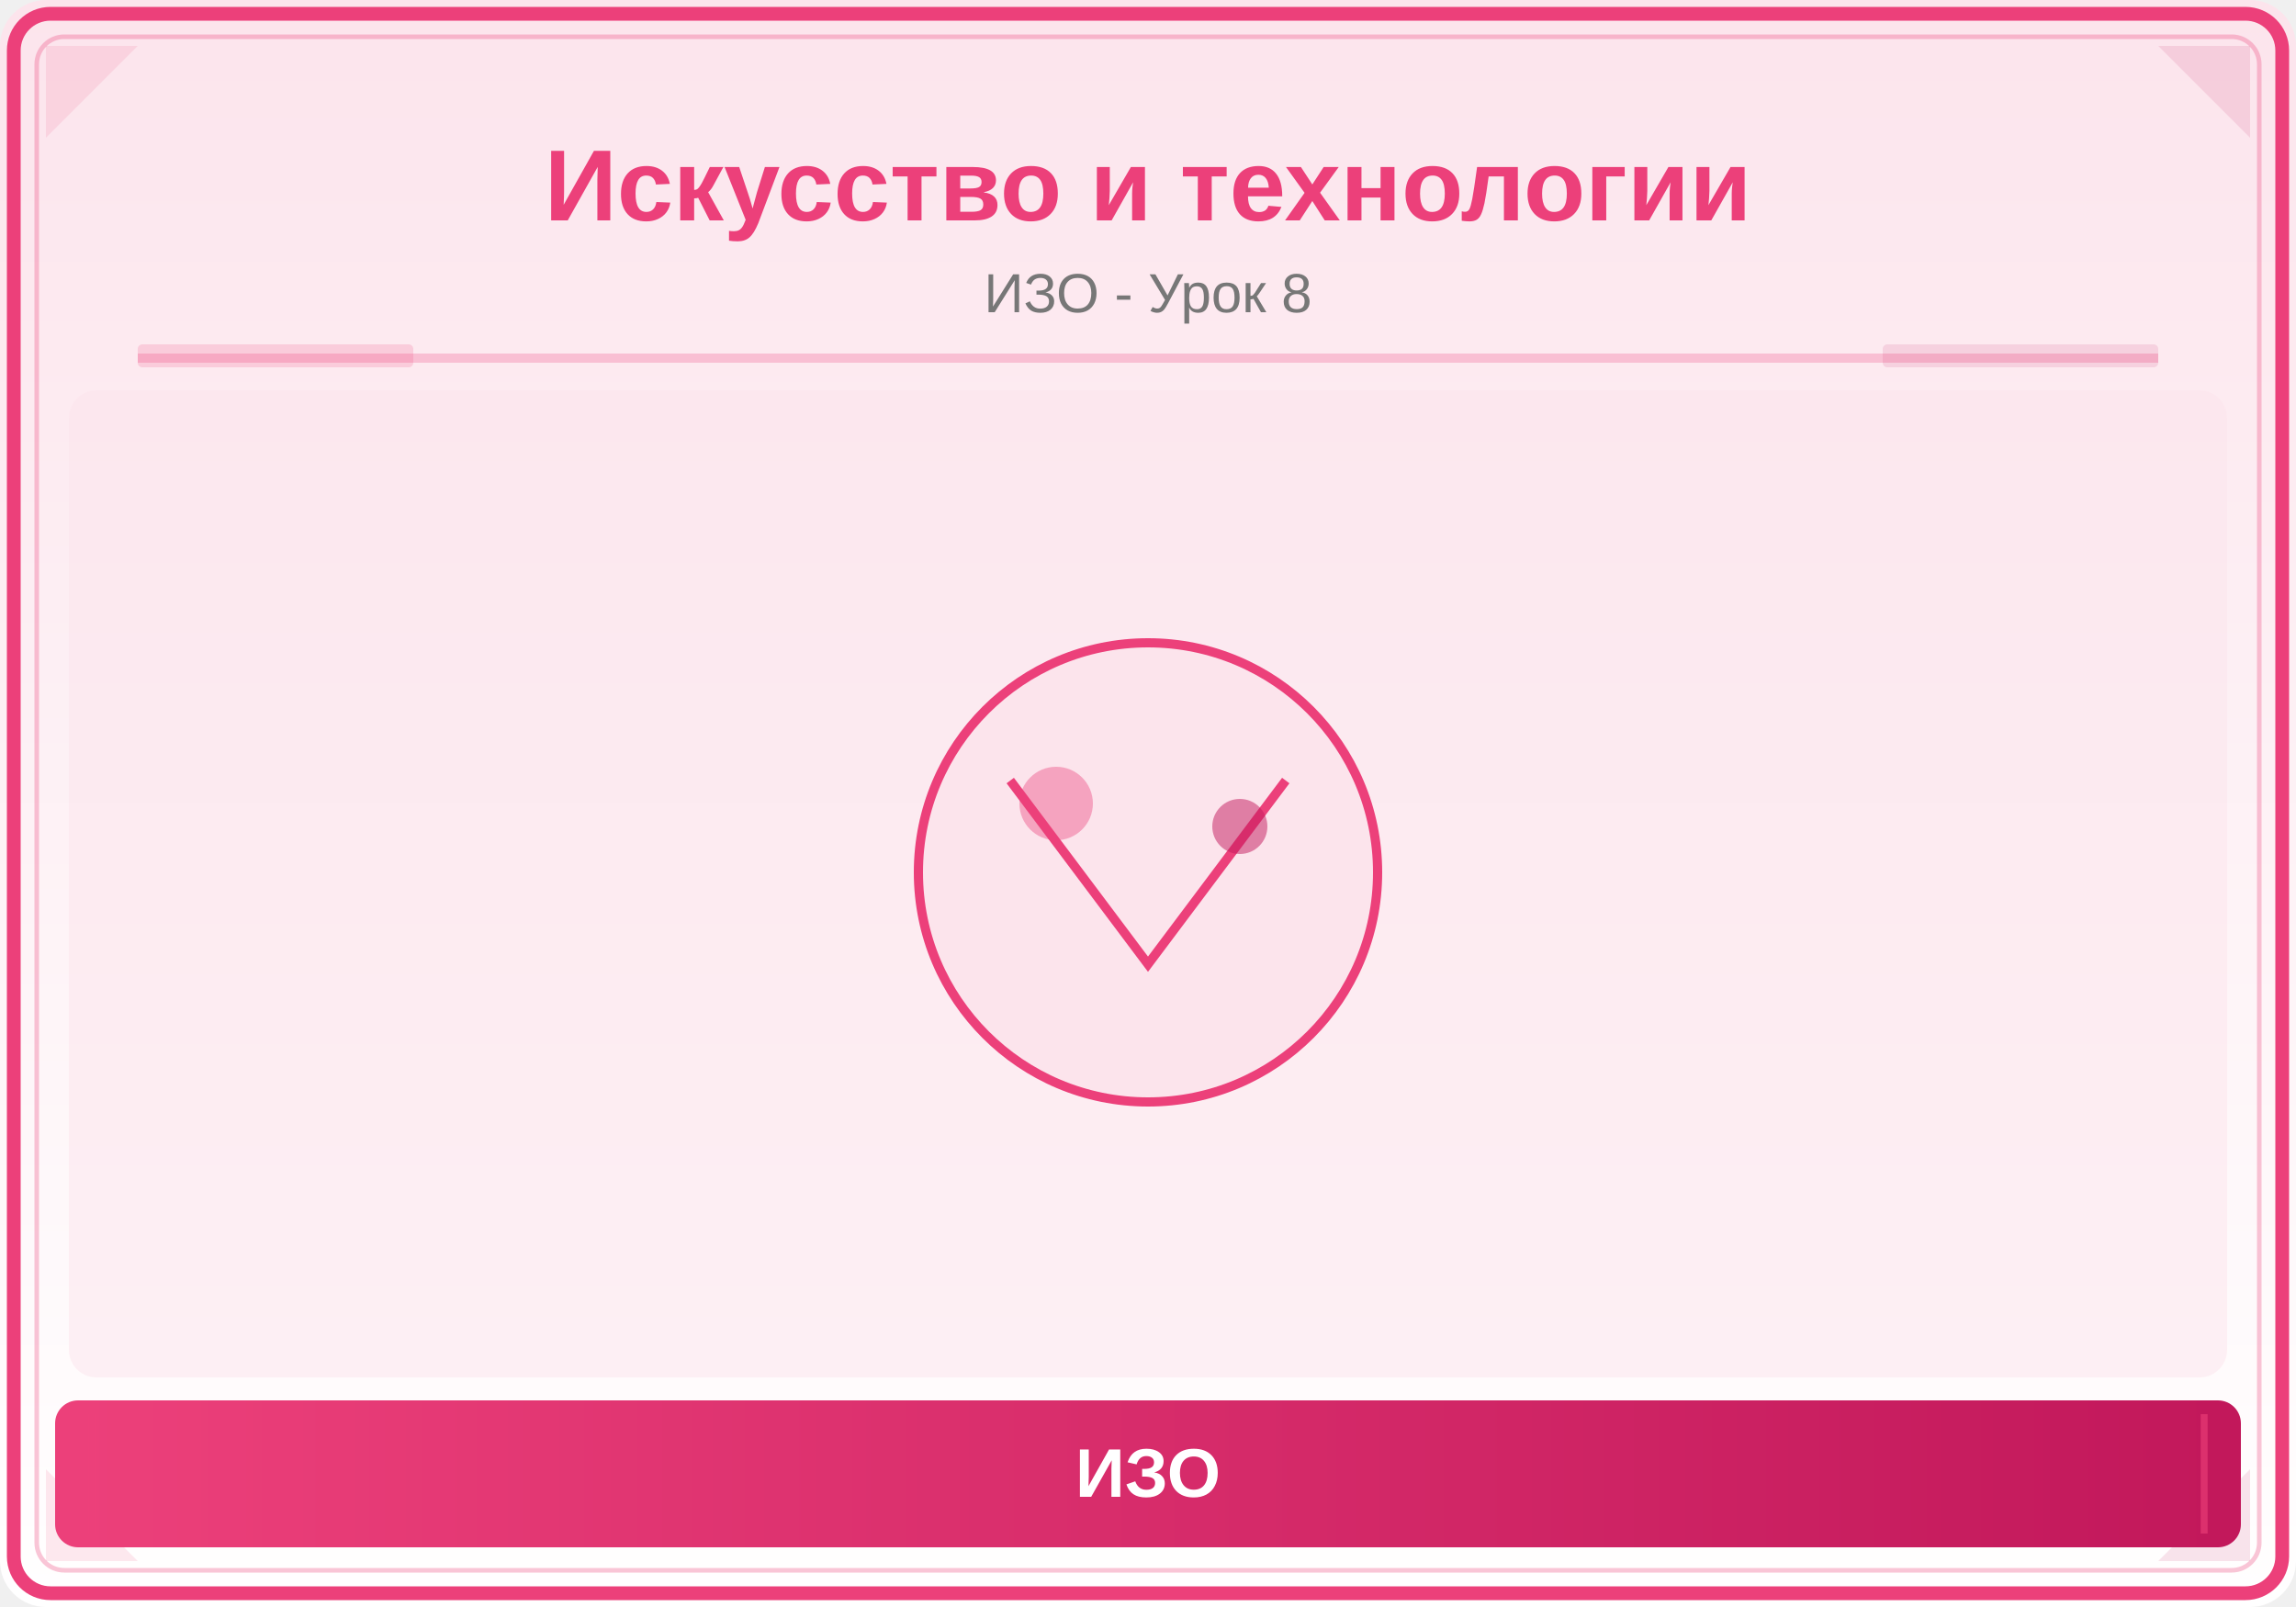
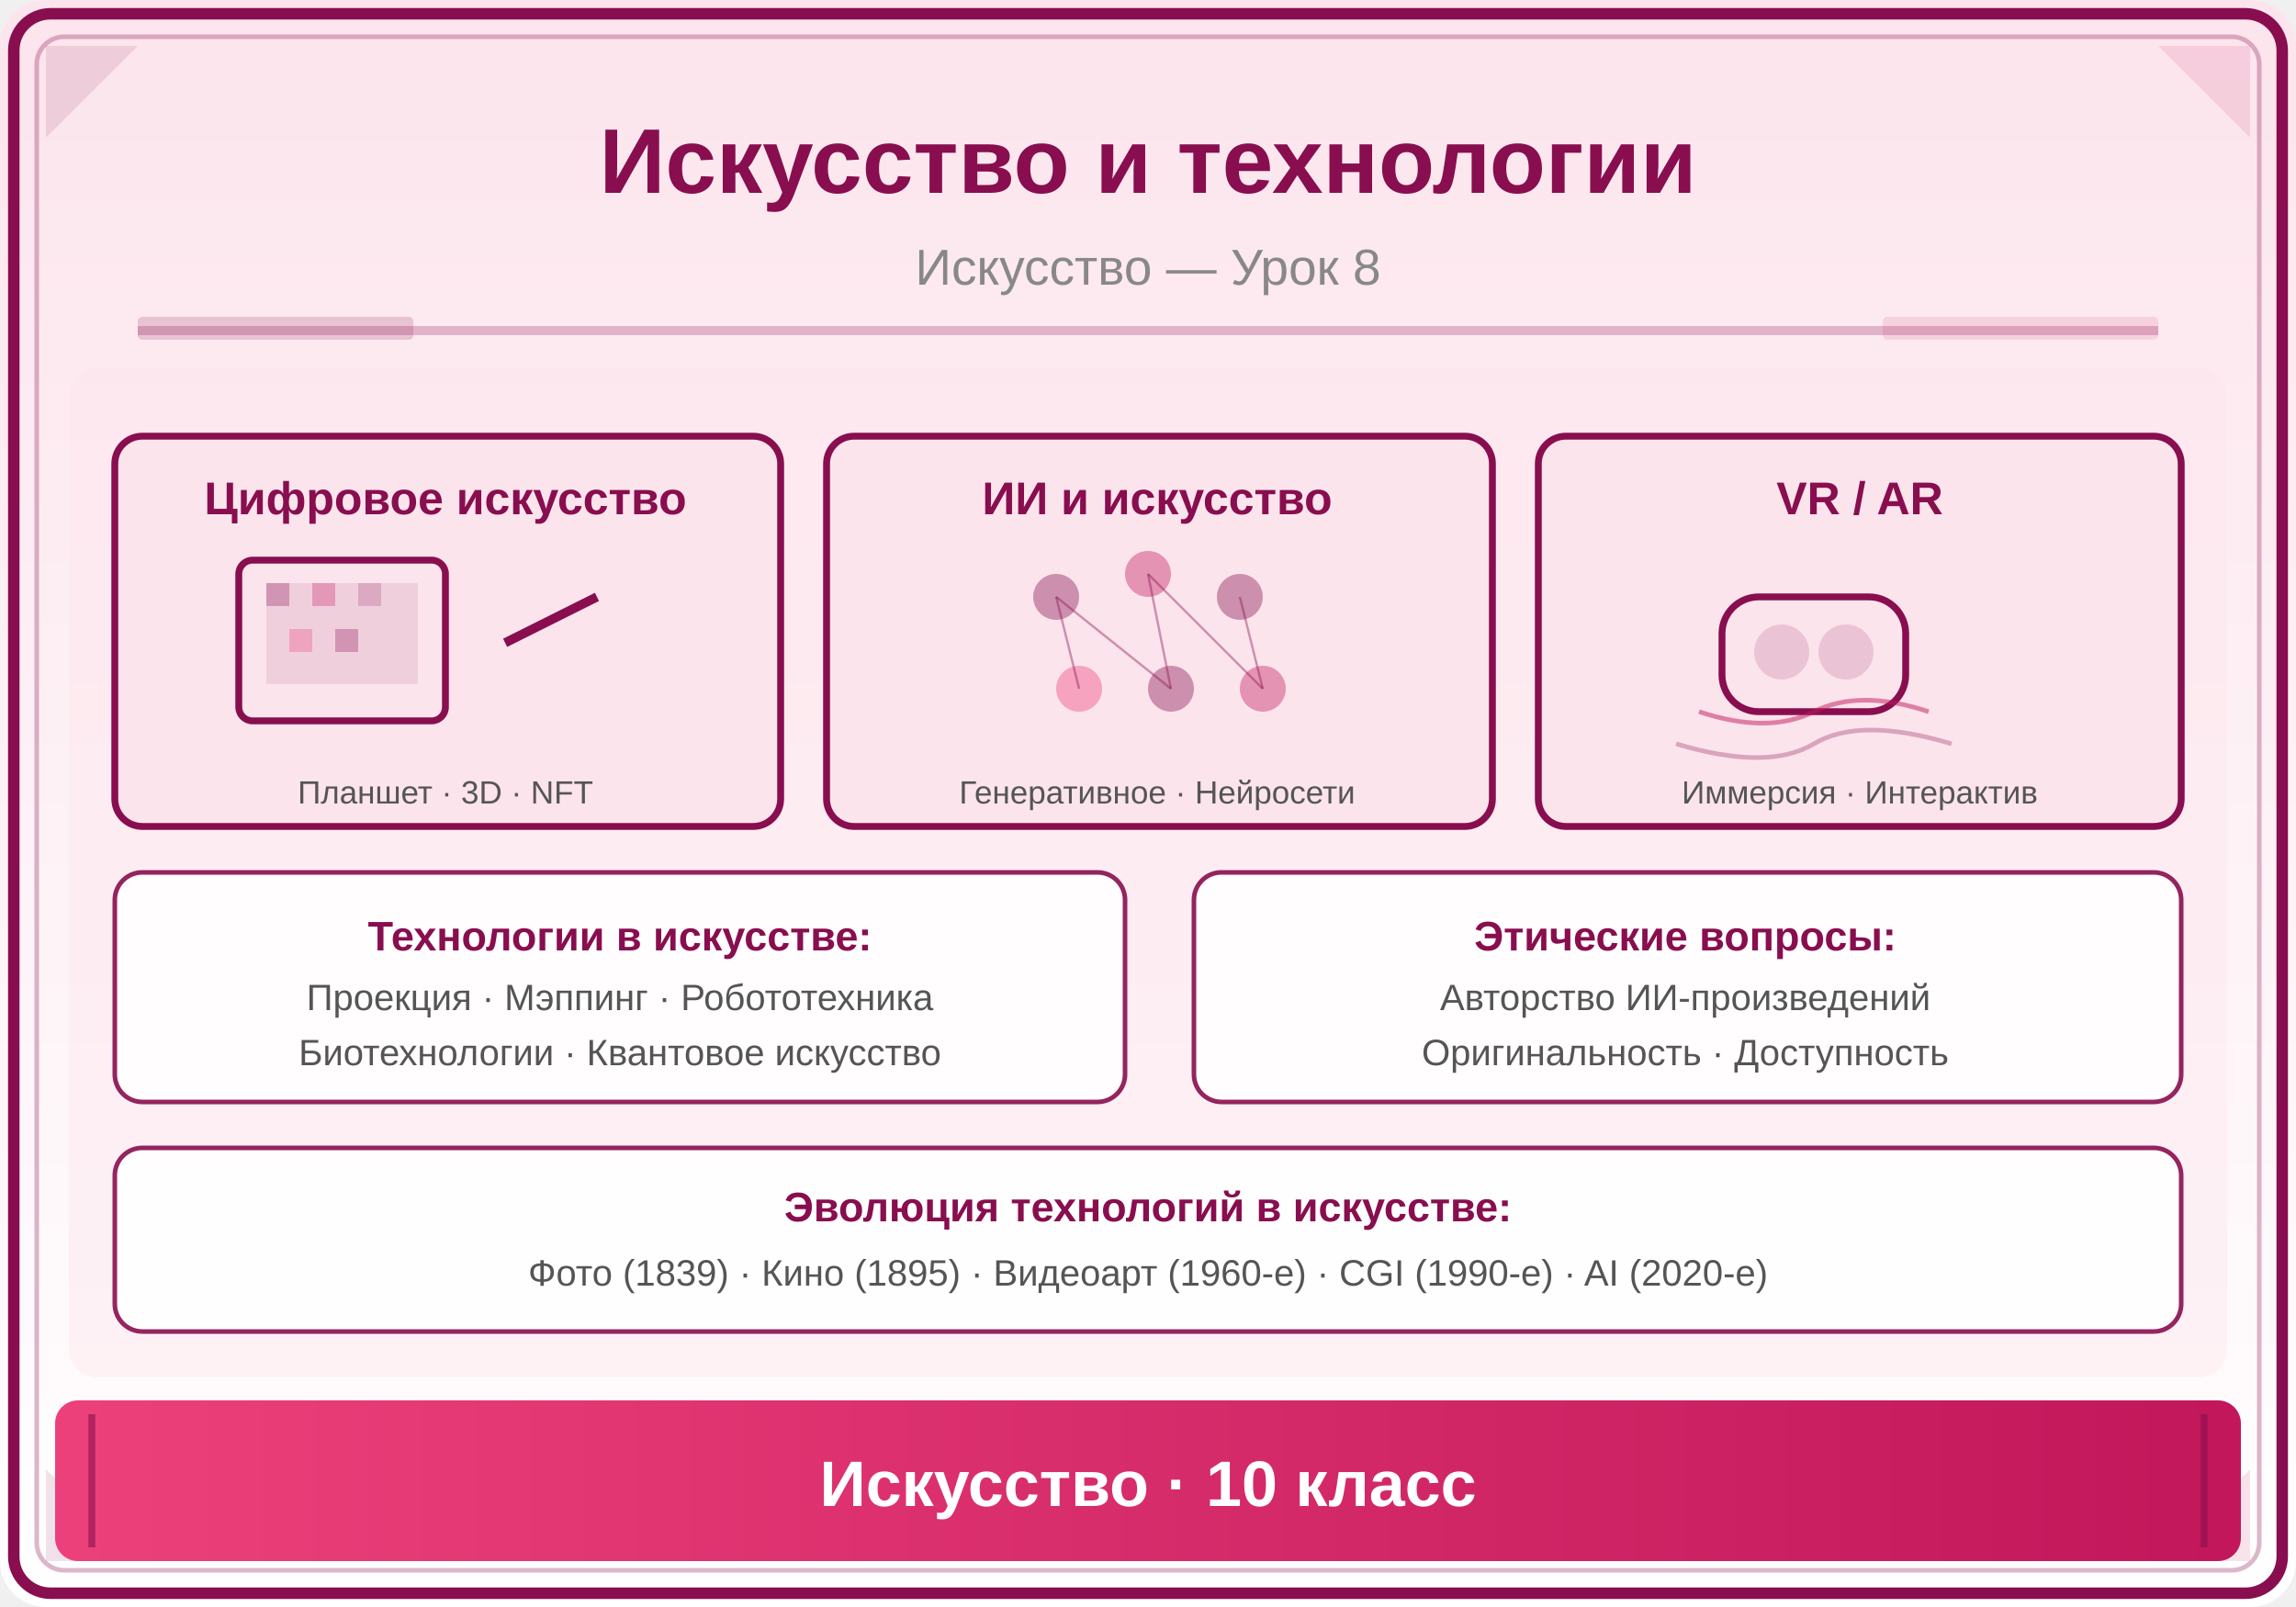
<svg xmlns="http://www.w3.org/2000/svg" viewBox="0 0 500 350">
  <defs>
    <linearGradient id="bg" x1="0" y1="0" x2="0" y2="1">
      <stop offset="0%" stop-color="#FCE4EC" />
      <stop offset="100%" stop-color="#FFFFFF" />
    </linearGradient>
    <linearGradient id="panel" x1="0" y1="0" x2="1" y2="0">
      <stop offset="0%" stop-color="#EC407A" />
      <stop offset="100%" stop-color="#C2185B" />
    </linearGradient>
  </defs>
  <rect width="500" height="350" fill="url(#bg)" rx="10" />
-   <rect x="3" y="3" width="494" height="344" rx="8" fill="none" stroke="#EC407A" stroke-width="3" />
-   <rect x="8" y="8" width="484" height="334" rx="6" fill="none" stroke="#EC407A" stroke-width="1" opacity="0.3" />
-   <polygon points="10,10 30,10 10,30" fill="#EC407A" opacity="0.12" />
+   <rect x="3" y="3" width="494" height="344" rx="8" fill="none" stroke="#880E4F" stroke-width="2.5" />
+   <rect x="8" y="8" width="484" height="334" rx="6" fill="none" stroke="#880E4F" stroke-width="1" opacity="0.3" />
+   <polygon points="10,10 30,10 10,30" fill="#880E4F" opacity="0.12" />
  <polygon points="490,10 470,10 490,30" fill="#C2185B" opacity="0.12" />
-   <polygon points="10,340 30,340 10,320" fill="#EC407A" opacity="0.12" />
+   <polygon points="10,340 30,340 10,320" fill="#880E4F" opacity="0.12" />
  <polygon points="490,340 470,340 490,320" fill="#C2185B" opacity="0.12" />
-   <text x="250" y="48" font-family="Arial,sans-serif" font-size="22" font-weight="bold" fill="#EC407A" text-anchor="middle">Искусство и технологии</text>
-   <text x="250" y="68" font-family="Arial,sans-serif" font-size="12" fill="#777" text-anchor="middle">ИЗО - Урок 8</text>
-   <line x1="30" y1="78" x2="470" y2="78" stroke="#EC407A" stroke-width="2" opacity="0.25" />
-   <rect x="30" y="75" width="60" height="5" fill="#EC407A" opacity="0.18" rx="1" />
-   <rect x="410" y="75" width="60" height="5" fill="#C2185B" opacity="0.12" rx="1" />
+   <text x="250" y="42" font-family="Arial,sans-serif" font-size="20" font-weight="bold" fill="#880E4F" text-anchor="middle">Искусство и технологии</text>
+   <text x="250" y="62" font-family="Arial,sans-serif" font-size="11" fill="#888" text-anchor="middle">Искусство — Урок 8</text>
+   <line x1="30" y1="72" x2="470" y2="72" stroke="#880E4F" stroke-width="2" opacity="0.25" />
+   <rect x="30" y="69" width="60" height="5" fill="#880E4F" opacity="0.18" rx="1" />
+   <rect x="410" y="69" width="60" height="5" fill="#C2185B" opacity="0.12" rx="1" />
  <clipPath id="ill">
-     <rect x="15" y="85" width="470" height="215" rx="6" />
+     <rect x="15" y="80" width="470" height="220" rx="6" />
  </clipPath>
  <g clip-path="url(#ill)">
-     <rect x="15" y="85" width="470" height="215" fill="#FCE4EC" opacity="0.5" />
-     <circle cx="250" cy="190" r="50" fill="#FCE4EC" stroke="#EC407A" stroke-width="2" />
-     <path d="M220,170 L250,210 L280,170" fill="none" stroke="#EC407A" stroke-width="2" />
-     <circle cx="230" cy="175" r="8" fill="#EC407A" opacity="0.4" />
-     <circle cx="270" cy="180" r="6" fill="#C2185B" opacity="0.5" />
+     <rect x="15" y="80" width="470" height="220" fill="#FCE4EC" opacity="0.4" />
+     <rect x="25" y="95" width="145" height="85" rx="6" fill="#FCE4EC" stroke="#880E4F" stroke-width="1.5" />
+     <text x="97" y="112" font-family="Arial,sans-serif" font-size="10" font-weight="bold" fill="#880E4F" text-anchor="middle">Цифровое искусство</text>
+     <rect x="52" y="122" width="45" height="35" rx="3" fill="none" stroke="#880E4F" stroke-width="1.5" />
+     <rect x="58" y="127" width="33" height="22" fill="#880E4F" opacity="0.1" />
+     <rect x="58" y="127" width="5" height="5" fill="#880E4F" opacity="0.3" />
+     <rect x="68" y="127" width="5" height="5" fill="#C2185B" opacity="0.3" />
+     <rect x="78" y="127" width="5" height="5" fill="#880E4F" opacity="0.2" />
+     <rect x="63" y="137" width="5" height="5" fill="#EC407A" opacity="0.3" />
+     <rect x="73" y="137" width="5" height="5" fill="#880E4F" opacity="0.3" />
+     <line x1="110" y1="140" x2="130" y2="130" stroke="#880E4F" stroke-width="2" />
+     <text x="97" y="175" font-family="Arial,sans-serif" font-size="7" fill="#555" text-anchor="middle">Планшет · 3D · NFT</text>
+     <rect x="180" y="95" width="145" height="85" rx="6" fill="#FCE4EC" stroke="#880E4F" stroke-width="1.5" />
+     <text x="252" y="112" font-family="Arial,sans-serif" font-size="10" font-weight="bold" fill="#880E4F" text-anchor="middle">ИИ и искусство</text>
+     <circle cx="230" cy="130" r="5" fill="#880E4F" opacity="0.4" />
+     <circle cx="250" cy="125" r="5" fill="#C2185B" opacity="0.4" />
+     <circle cx="270" cy="130" r="5" fill="#880E4F" opacity="0.4" />
+     <circle cx="235" cy="150" r="5" fill="#EC407A" opacity="0.4" />
+     <circle cx="255" cy="150" r="5" fill="#880E4F" opacity="0.4" />
+     <circle cx="275" cy="150" r="5" fill="#C2185B" opacity="0.4" />
+     <line x1="230" y1="130" x2="235" y2="150" stroke="#880E4F" stroke-width="0.5" opacity="0.4" />
+     <line x1="230" y1="130" x2="255" y2="150" stroke="#880E4F" stroke-width="0.5" opacity="0.4" />
+     <line x1="250" y1="125" x2="255" y2="150" stroke="#880E4F" stroke-width="0.5" opacity="0.4" />
+     <line x1="250" y1="125" x2="275" y2="150" stroke="#880E4F" stroke-width="0.5" opacity="0.4" />
+     <line x1="270" y1="130" x2="275" y2="150" stroke="#880E4F" stroke-width="0.5" opacity="0.4" />
+     <text x="252" y="175" font-family="Arial,sans-serif" font-size="7" fill="#555" text-anchor="middle">Генеративное · Нейросети</text>
+     <rect x="335" y="95" width="140" height="85" rx="6" fill="#FCE4EC" stroke="#880E4F" stroke-width="1.5" />
+     <text x="405" y="112" font-family="Arial,sans-serif" font-size="10" font-weight="bold" fill="#880E4F" text-anchor="middle">VR / AR</text>
+     <rect x="375" y="130" width="40" height="25" rx="8" fill="none" stroke="#880E4F" stroke-width="1.5" />
+     <circle cx="388" cy="142" r="6" fill="#880E4F" opacity="0.15" />
+     <circle cx="402" cy="142" r="6" fill="#880E4F" opacity="0.15" />
+     <path d="M370,155 Q385,160 395,155 Q405,150 420,155" fill="none" stroke="#C2185B" stroke-width="1" opacity="0.5" />
+     <path d="M365,162 Q385,168 395,162 Q405,156 425,162" fill="none" stroke="#880E4F" stroke-width="1" opacity="0.3" />
+     <text x="405" y="175" font-family="Arial,sans-serif" font-size="7" fill="#555" text-anchor="middle">Иммерсия · Интерактив</text>
+     <rect x="25" y="190" width="220" height="50" rx="6" fill="white" stroke="#880E4F" stroke-width="1" opacity="0.9" />
+     <text x="135" y="207" font-family="Arial,sans-serif" font-size="9" font-weight="bold" fill="#880E4F" text-anchor="middle">Технологии в искусстве:</text>
+     <text x="135" y="220" font-family="Arial,sans-serif" font-size="8" fill="#555" text-anchor="middle">Проекция · Мэппинг · Робототехника</text>
+     <text x="135" y="232" font-family="Arial,sans-serif" font-size="8" fill="#555" text-anchor="middle">Биотехнологии · Квантовое искусство</text>
+     <rect x="260" y="190" width="215" height="50" rx="6" fill="white" stroke="#880E4F" stroke-width="1" opacity="0.9" />
+     <text x="367" y="207" font-family="Arial,sans-serif" font-size="9" font-weight="bold" fill="#880E4F" text-anchor="middle">Этические вопросы:</text>
+     <text x="367" y="220" font-family="Arial,sans-serif" font-size="8" fill="#555" text-anchor="middle">Авторство ИИ-произведений</text>
+     <text x="367" y="232" font-family="Arial,sans-serif" font-size="8" fill="#555" text-anchor="middle">Оригинальность · Доступность</text>
+     <rect x="25" y="250" width="450" height="40" rx="6" fill="white" stroke="#880E4F" stroke-width="1" opacity="0.9" />
+     <text x="250" y="266" font-family="Arial,sans-serif" font-size="9" font-weight="bold" fill="#880E4F" text-anchor="middle">Эволюция технологий в искусстве:</text>
+     <text x="250" y="280" font-family="Arial,sans-serif" font-size="8" fill="#555" text-anchor="middle">Фото (1839) · Кино (1895) · Видеоарт (1960-е) · CGI (1990-е) · AI (2020-е)</text>
  </g>
-   <rect x="12" y="305" width="476" height="32" rx="5" fill="url(#panel)" />
-   <line x1="20" y1="308" x2="20" y2="334" stroke="#EC407A" stroke-width="1.5" opacity="0.6" />
-   <line x1="480" y1="308" x2="480" y2="334" stroke="#EC407A" stroke-width="1.5" opacity="0.6" />
-   <text x="250" y="326" font-family="Arial,sans-serif" font-size="15" text-anchor="middle" fill="white" font-weight="bold">ИЗО</text>
+   <rect x="12" y="305" width="476" height="35" rx="5" fill="url(#panel)" />
+   <line x1="20" y1="308" x2="20" y2="337" stroke="#880E4F" stroke-width="1.5" opacity="0.6" />
+   <line x1="480" y1="308" x2="480" y2="337" stroke="#880E4F" stroke-width="1.5" opacity="0.6" />
+   <text x="250" y="328" font-family="Arial,sans-serif" font-size="14" text-anchor="middle" fill="white" font-weight="bold">Искусство · 10 класс</text>
</svg>
